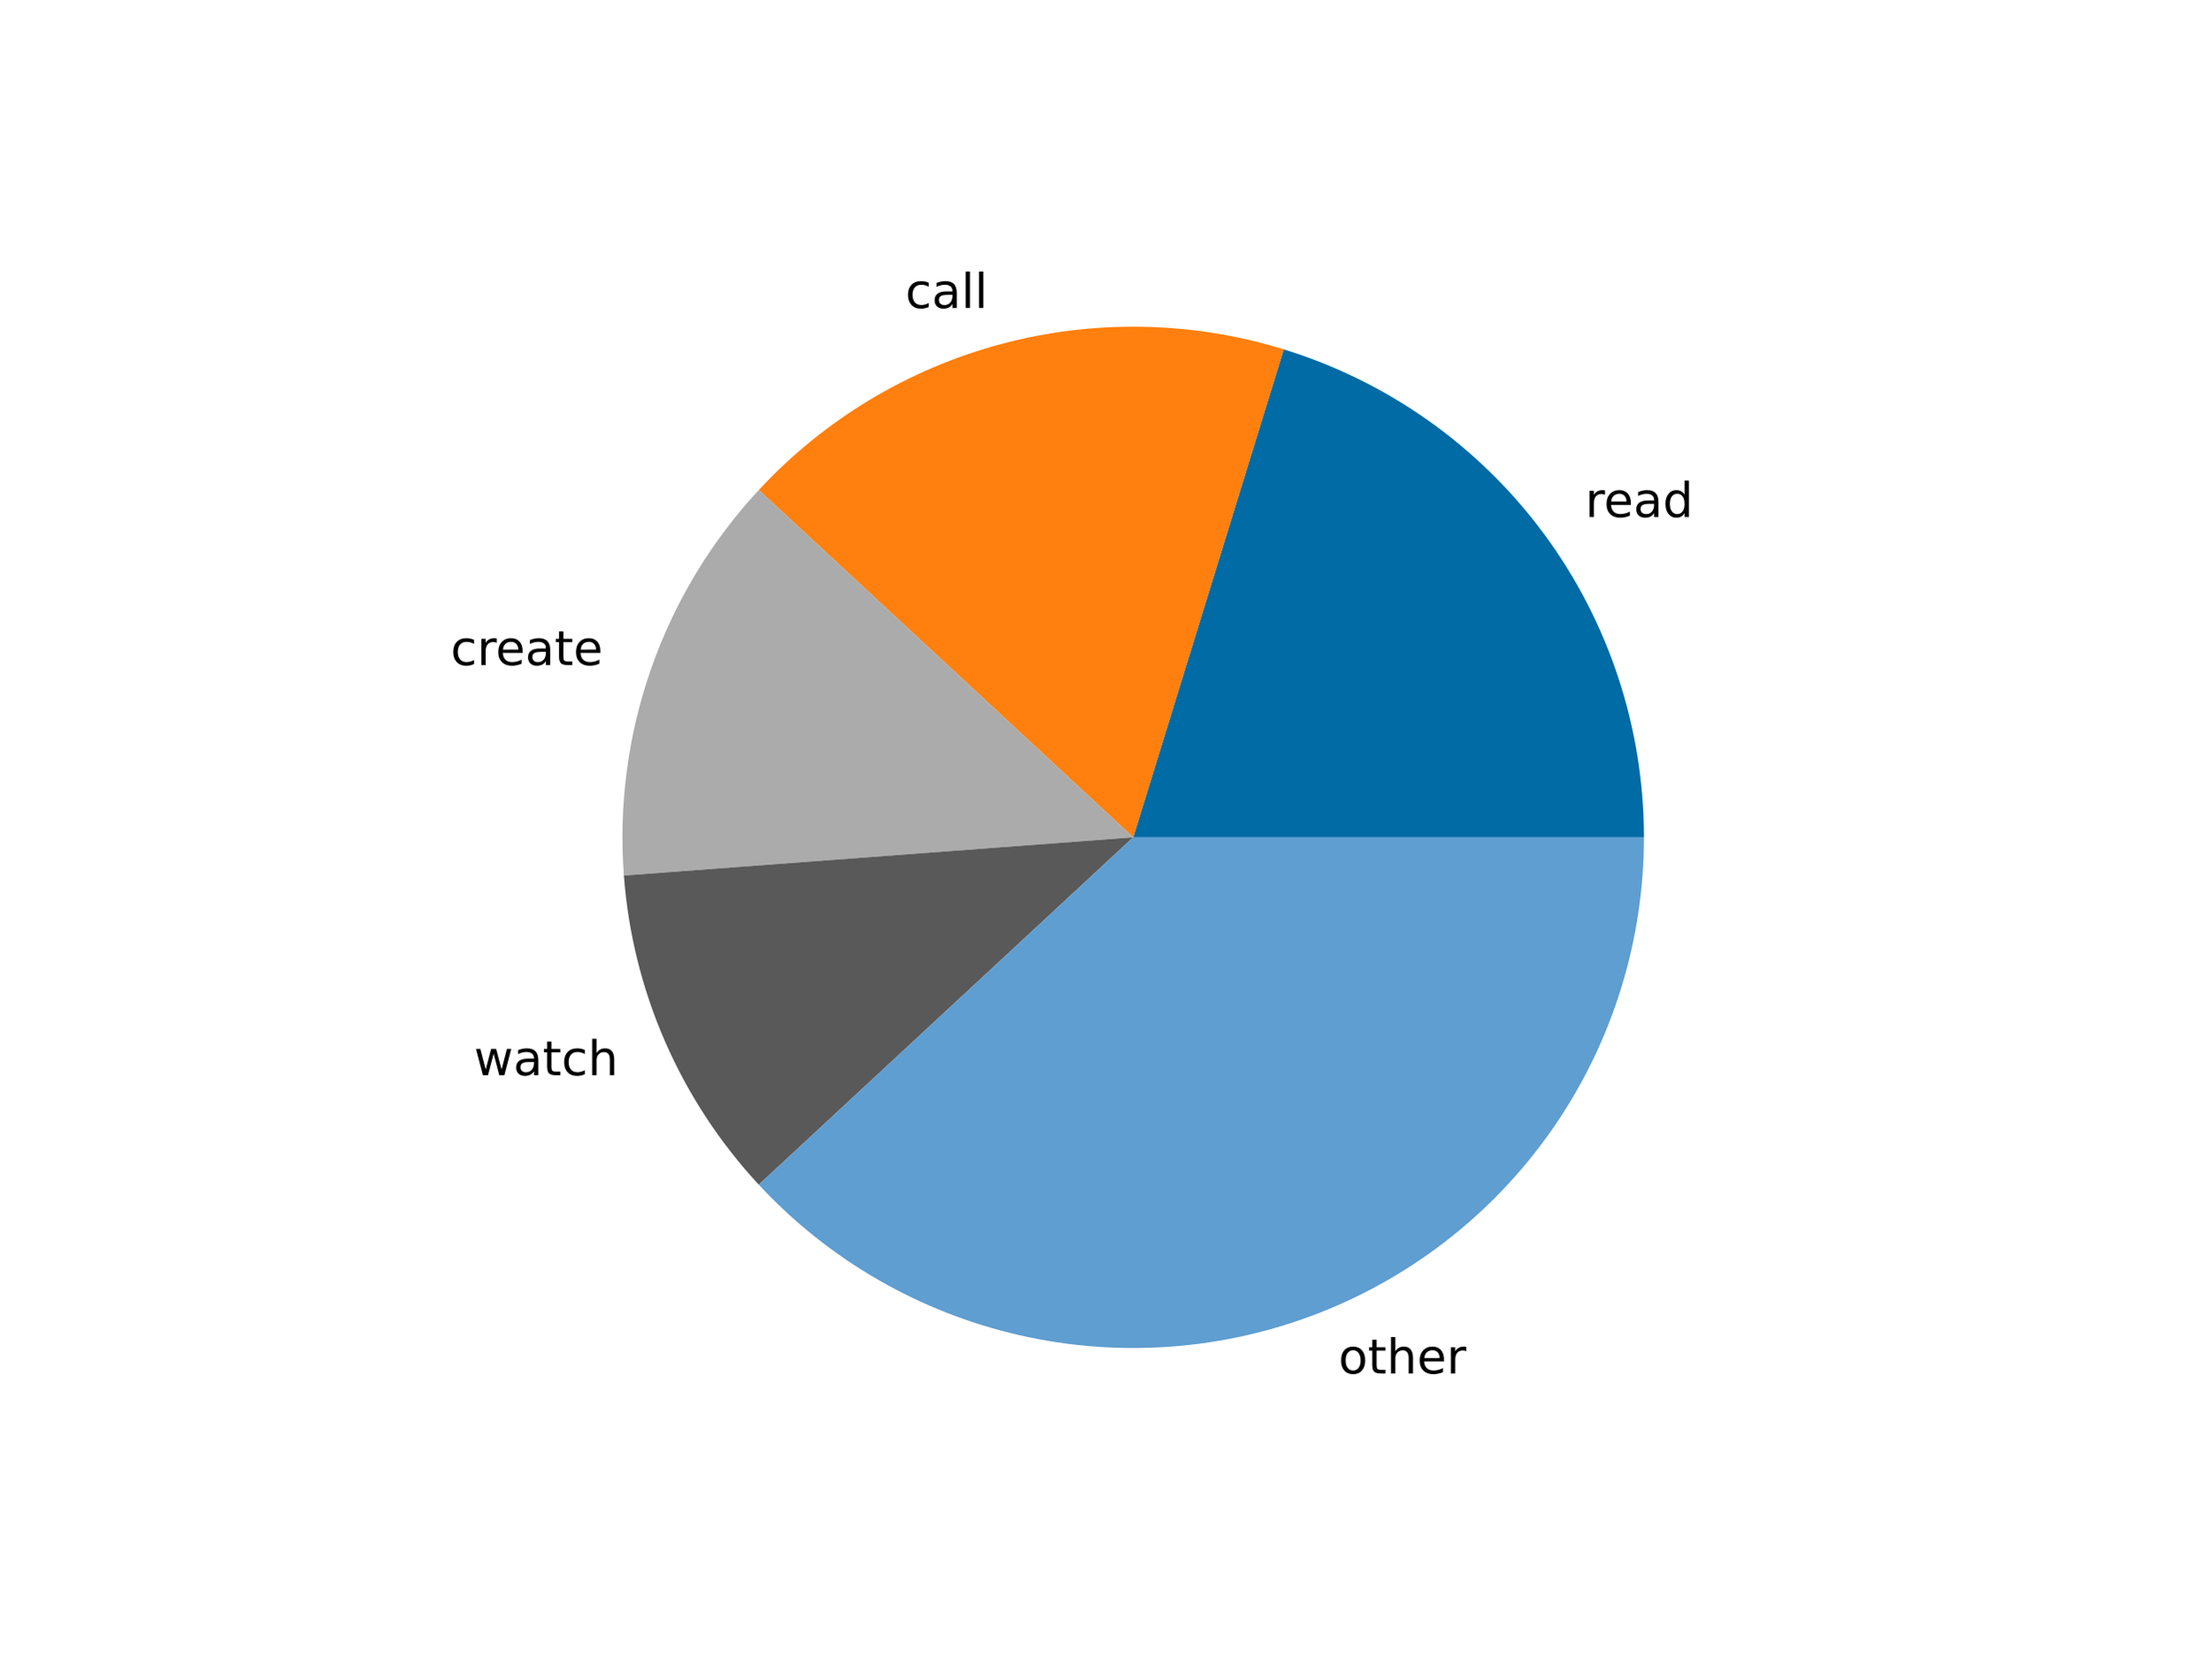
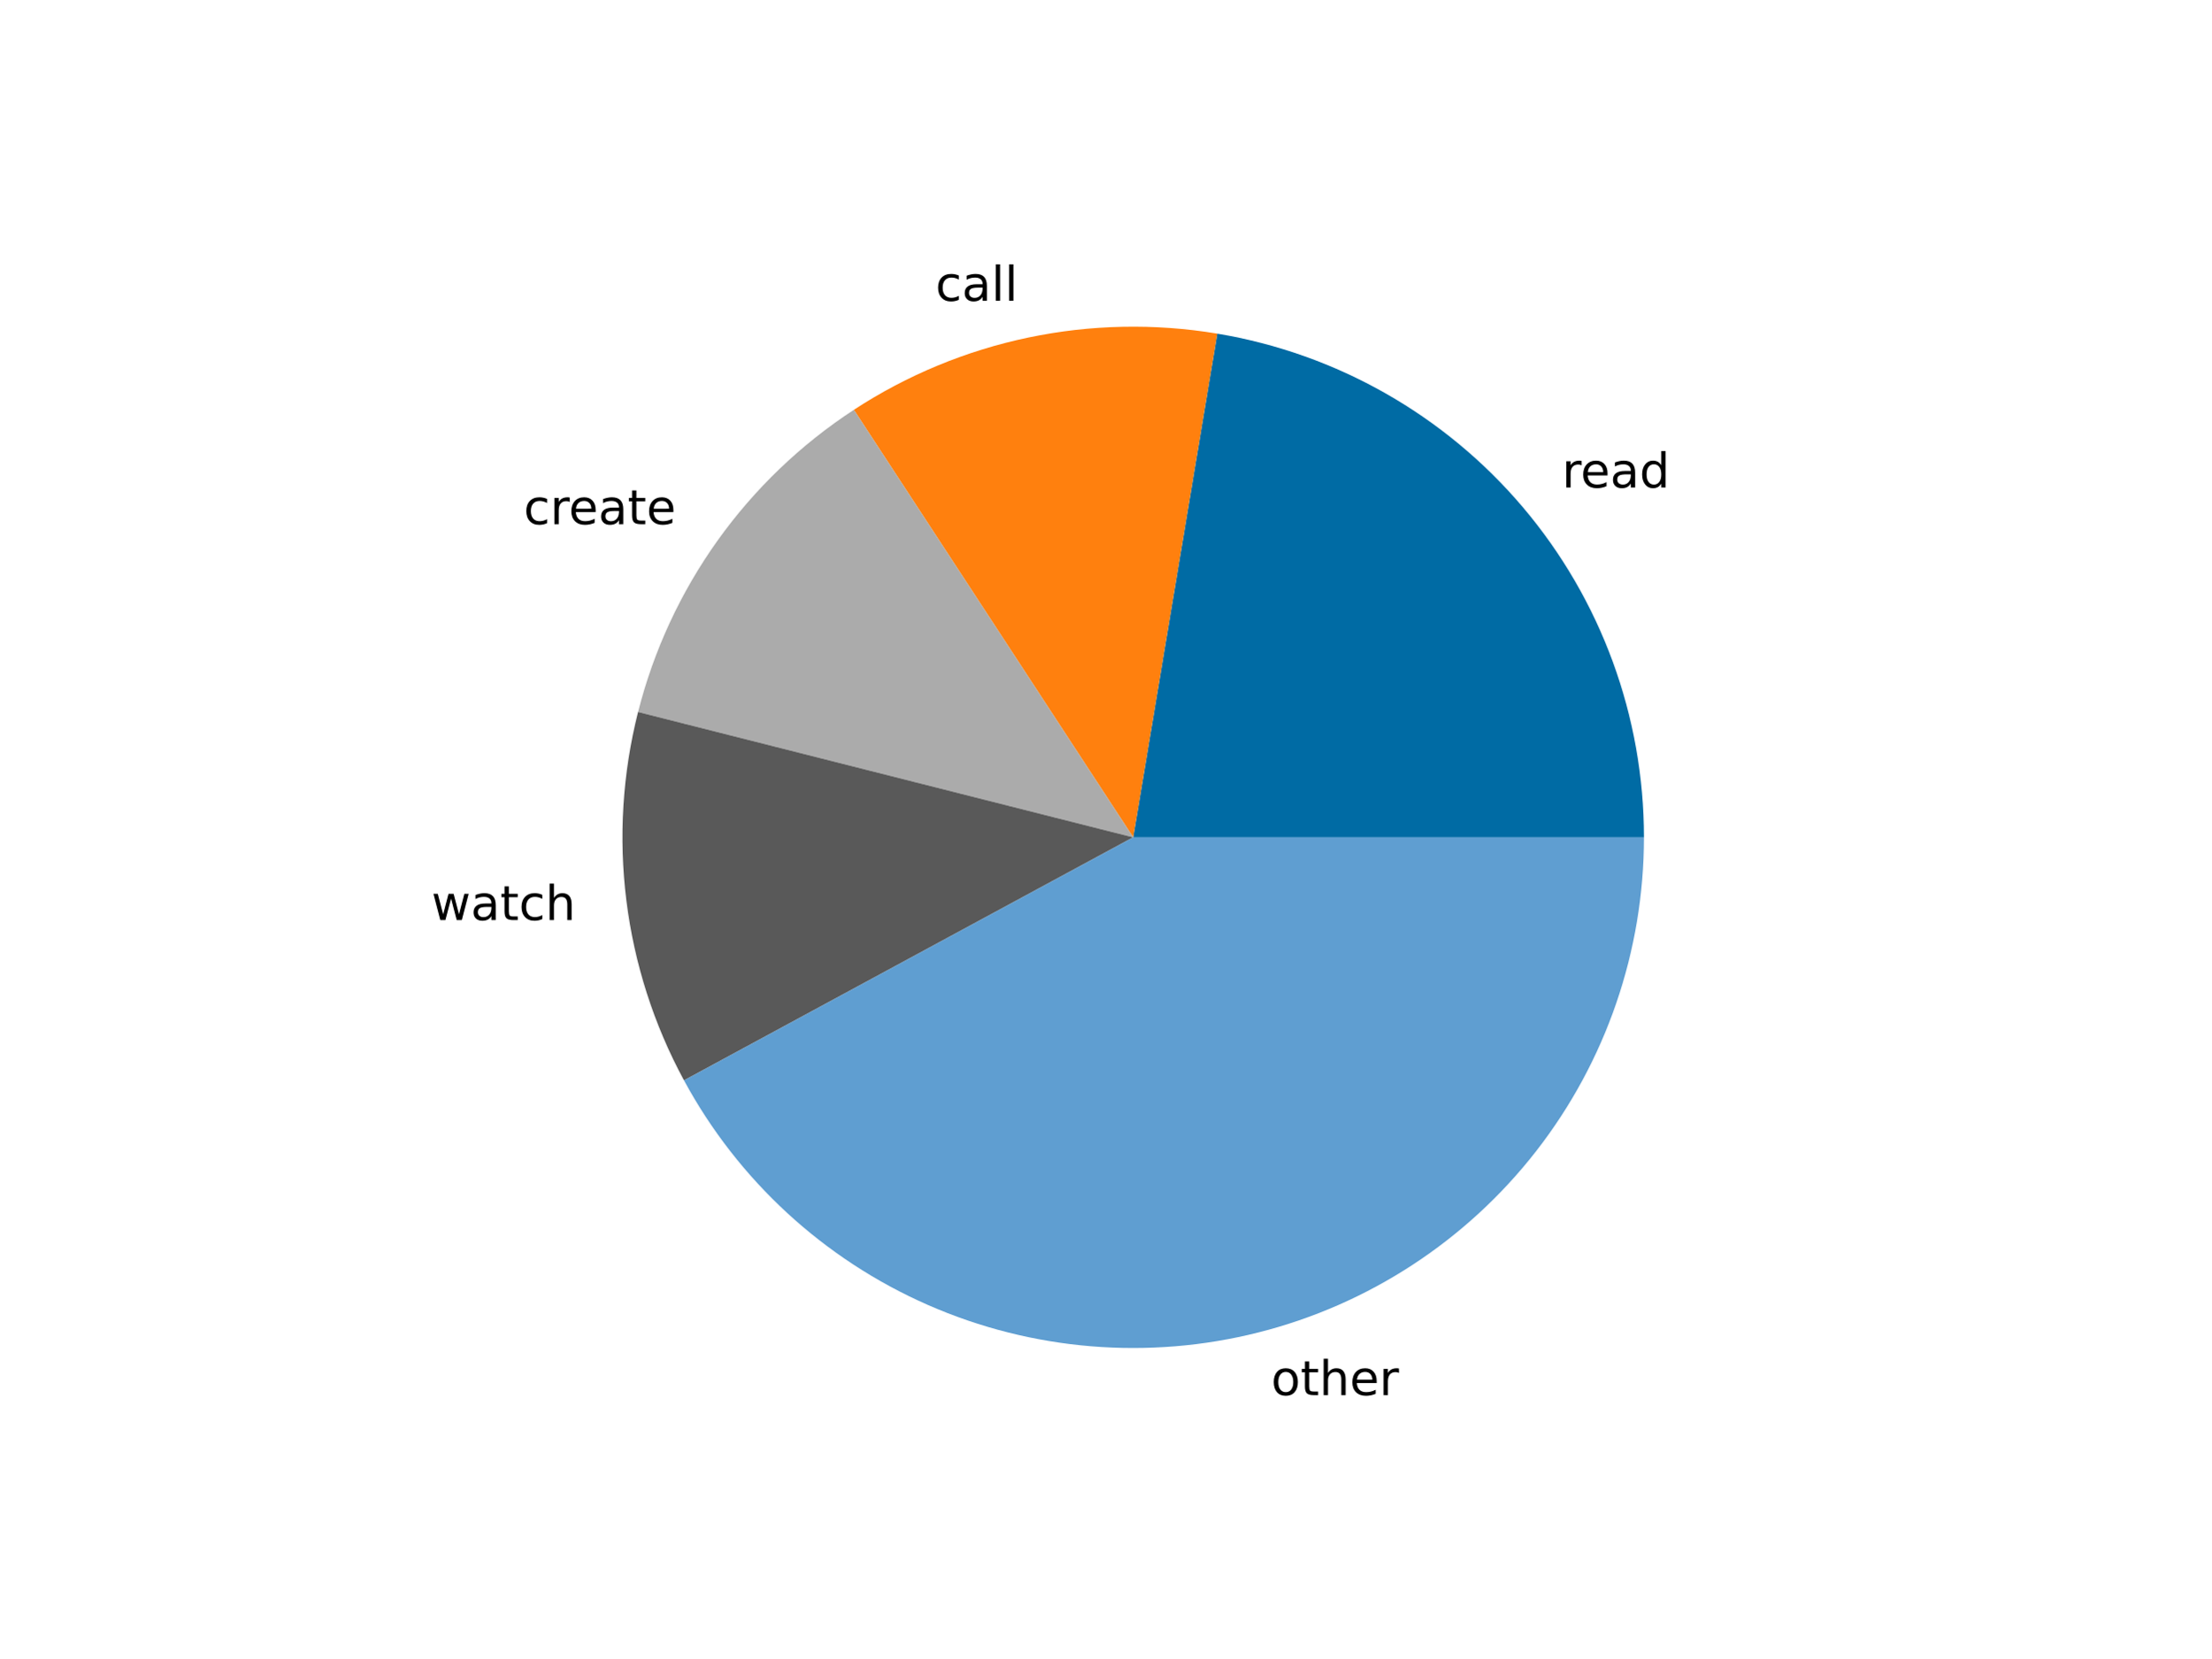
<svg xmlns="http://www.w3.org/2000/svg" xmlns:xlink="http://www.w3.org/1999/xlink" width="460.8pt" height="345.6pt" viewBox="0 0 460.8 345.6" version="1.1">
  <defs>
    <style type="text/css">*{stroke-linejoin: round; stroke-linecap: butt}</style>
  </defs>
  <g id="figure_1">
    <g id="patch_1">
      <path d="M 0 345.6 L 460.8 345.6 L 460.8 0 L 0 0 L 0 345.6 z " style="fill: none; opacity: 0" />
    </g>
    <g id="axes_1">
      <g id="patch_2">
-         <path d="M 342.605 174.528 C 342.605 151.781 335.313 129.621 321.805 111.319 C 308.297 93.016 289.272 79.517 267.535 72.812 L 236.16 174.528 z " style="fill: #006ba4" />
+         <path d="M 342.605 174.528 C 342.605 149.341 333.665 124.953 317.386 105.733 C 301.108 86.513 278.524 73.681 253.68 69.535 L 236.16 174.528 z " style="fill: #006ba4" />
      </g>
      <g id="patch_3">
-         <path d="M 267.535 72.812 C 248.391 66.907 227.962 66.525 208.61 71.71 C 189.258 76.896 171.757 87.441 158.13 102.127 L 236.16 174.528 z " style="fill: #ff800e" />
+         <path d="M 253.68 69.535 C 240.623 67.356 227.272 67.632 214.316 70.349 C 201.359 73.065 189.023 78.175 177.94 85.416 L 236.16 174.528 z " style="fill: #ff800e" />
      </g>
      <g id="patch_4">
-         <path d="M 158.13 102.127 C 148.167 112.865 140.527 125.545 135.689 139.372 C 130.85 153.198 128.918 167.875 130.013 182.483 L 236.16 174.528 z " style="fill: #ababab" />
+         <path d="M 177.94 85.416 C 166.858 92.657 157.222 101.902 149.53 112.675 C 141.838 123.449 136.222 135.564 132.972 148.397 L 236.16 174.528 z " style="fill: #ababab" />
      </g>
      <g id="patch_5">
-         <path d="M 130.013 182.483 C 130.907 194.42 133.81 206.122 138.597 217.094 C 143.384 228.067 149.988 238.153 158.13 246.929 L 236.16 174.528 z " style="fill: #595959" />
+         <path d="M 132.972 148.397 C 129.723 161.23 128.895 174.558 130.533 187.694 C 132.17 200.831 136.244 213.547 142.545 225.19 L 236.16 174.528 z " style="fill: #595959" />
      </g>
      <g id="patch_6">
-         <path d="M 158.13 246.929 C 172.679 262.608 191.621 273.544 212.474 278.304 C 233.327 283.064 255.138 281.429 275.049 273.615 C 294.959 265.8 312.06 252.163 324.109 234.49 C 336.158 216.818 342.605 195.917 342.605 174.528 L 236.16 174.528 z " style="fill: #5f9ed1" />
+         <path d="M 142.545 225.19 C 153.814 246.015 171.717 262.496 193.402 272.007 C 215.086 281.519 239.336 283.528 262.291 277.716 C 285.245 271.903 305.616 258.594 320.16 239.908 C 334.704 221.222 342.605 198.207 342.605 174.528 L 236.16 174.528 z " style="fill: #5f9ed1" />
      </g>
      <g id="matplotlib.axis_1" />
      <g id="matplotlib.axis_2" />
      <g id="text_1">
-         <g transform="translate(330.3698 107.7574) scale(0.1 -0.1)">
+         <g transform="translate(325.509 101.6127) scale(0.1 -0.1)">
          <defs>
            <path id="DejaVuSans-72" d="M 2631 2963 Q 2534 3019 2420 3045 Q 2306 3072 2169 3072 Q 1681 3072 1420 2755 Q 1159 2438 1159 1844 L 1159 0 L 581 0 L 581 3500 L 1159 3500 L 1159 2956 Q 1341 3275 1631 3429 Q 1922 3584 2338 3584 Q 2397 3584 2469 3576 Q 2541 3569 2628 3553 L 2631 2963 z " transform="scale(0.015625)" />
            <path id="DejaVuSans-65" d="M 3597 1894 L 3597 1613 L 953 1613 Q 991 1019 1311 708 Q 1631 397 2203 397 Q 2534 397 2845 478 Q 3156 559 3463 722 L 3463 178 Q 3153 47 2828 -22 Q 2503 -91 2169 -91 Q 1331 -91 842 396 Q 353 884 353 1716 Q 353 2575 817 3079 Q 1281 3584 2069 3584 Q 2775 3584 3186 3129 Q 3597 2675 3597 1894 z M 3022 2063 Q 3016 2534 2758 2815 Q 2500 3097 2075 3097 Q 1594 3097 1305 2825 Q 1016 2553 972 2059 L 3022 2063 z " transform="scale(0.015625)" />
            <path id="DejaVuSans-61" d="M 2194 1759 Q 1497 1759 1228 1600 Q 959 1441 959 1056 Q 959 750 1161 570 Q 1363 391 1709 391 Q 2188 391 2477 730 Q 2766 1069 2766 1631 L 2766 1759 L 2194 1759 z M 3341 1997 L 3341 0 L 2766 0 L 2766 531 Q 2569 213 2275 61 Q 1981 -91 1556 -91 Q 1019 -91 701 211 Q 384 513 384 1019 Q 384 1609 779 1909 Q 1175 2209 1959 2209 L 2766 2209 L 2766 2266 Q 2766 2663 2505 2880 Q 2244 3097 1772 3097 Q 1472 3097 1187 3025 Q 903 2953 641 2809 L 641 3341 Q 956 3463 1253 3523 Q 1550 3584 1831 3584 Q 2591 3584 2966 3190 Q 3341 2797 3341 1997 z " transform="scale(0.015625)" />
            <path id="DejaVuSans-64" d="M 2906 2969 L 2906 4863 L 3481 4863 L 3481 0 L 2906 0 L 2906 525 Q 2725 213 2448 61 Q 2172 -91 1784 -91 Q 1150 -91 751 415 Q 353 922 353 1747 Q 353 2572 751 3078 Q 1150 3584 1784 3584 Q 2172 3584 2448 3432 Q 2725 3281 2906 2969 z M 947 1747 Q 947 1113 1208 752 Q 1469 391 1925 391 Q 2381 391 2643 752 Q 2906 1113 2906 1747 Q 2906 2381 2643 2742 Q 2381 3103 1925 3103 Q 1469 3103 1208 2742 Q 947 2381 947 1747 z " transform="scale(0.015625)" />
          </defs>
          <use xlink:href="#DejaVuSans-72" />
          <use xlink:href="#DejaVuSans-65" x="38.863" />
          <use xlink:href="#DejaVuSans-61" x="100.387" />
          <use xlink:href="#DejaVuSans-64" x="161.666" />
        </g>
      </g>
      <g id="text_2">
-         <g transform="translate(188.6722 64.18782) scale(0.1 -0.1)">
+         <g transform="translate(194.9487 62.69012) scale(0.1 -0.1)">
          <defs>
            <path id="DejaVuSans-63" d="M 3122 3366 L 3122 2828 Q 2878 2963 2633 3030 Q 2388 3097 2138 3097 Q 1578 3097 1268 2742 Q 959 2388 959 1747 Q 959 1106 1268 751 Q 1578 397 2138 397 Q 2388 397 2633 464 Q 2878 531 3122 666 L 3122 134 Q 2881 22 2623 -34 Q 2366 -91 2075 -91 Q 1284 -91 818 406 Q 353 903 353 1747 Q 353 2603 823 3093 Q 1294 3584 2113 3584 Q 2378 3584 2631 3529 Q 2884 3475 3122 3366 z " transform="scale(0.015625)" />
            <path id="DejaVuSans-6c" d="M 603 4863 L 1178 4863 L 1178 0 L 603 0 L 603 4863 z " transform="scale(0.015625)" />
          </defs>
          <use xlink:href="#DejaVuSans-63" />
          <use xlink:href="#DejaVuSans-61" x="54.98" />
          <use xlink:href="#DejaVuSans-6c" x="116.26" />
          <use xlink:href="#DejaVuSans-6c" x="144.043" />
        </g>
      </g>
      <g id="text_3">
-         <g transform="translate(93.90232 138.6152) scale(0.1 -0.1)">
+         <g transform="translate(109.128 109.2495) scale(0.1 -0.1)">
          <defs>
            <path id="DejaVuSans-74" d="M 1172 4494 L 1172 3500 L 2356 3500 L 2356 3053 L 1172 3053 L 1172 1153 Q 1172 725 1289 603 Q 1406 481 1766 481 L 2356 481 L 2356 0 L 1766 0 Q 1100 0 847 248 Q 594 497 594 1153 L 594 3053 L 172 3053 L 172 3500 L 594 3500 L 594 4494 L 1172 4494 z " transform="scale(0.015625)" />
          </defs>
          <use xlink:href="#DejaVuSans-63" />
          <use xlink:href="#DejaVuSans-72" x="54.98" />
          <use xlink:href="#DejaVuSans-65" x="93.844" />
          <use xlink:href="#DejaVuSans-61" x="155.367" />
          <use xlink:href="#DejaVuSans-74" x="216.646" />
          <use xlink:href="#DejaVuSans-65" x="255.855" />
        </g>
      </g>
      <g id="text_4">
-         <g transform="translate(98.77789 224.1105) scale(0.1 -0.1)">
+         <g transform="translate(89.9074 191.7705) scale(0.1 -0.1)">
          <defs>
            <path id="DejaVuSans-77" d="M 269 3500 L 844 3500 L 1563 769 L 2278 3500 L 2956 3500 L 3675 769 L 4391 3500 L 4966 3500 L 4050 0 L 3372 0 L 2619 2869 L 1863 0 L 1184 0 L 269 3500 z " transform="scale(0.015625)" />
            <path id="DejaVuSans-68" d="M 3513 2113 L 3513 0 L 2938 0 L 2938 2094 Q 2938 2591 2744 2837 Q 2550 3084 2163 3084 Q 1697 3084 1428 2787 Q 1159 2491 1159 1978 L 1159 0 L 581 0 L 581 4863 L 1159 4863 L 1159 2956 Q 1366 3272 1645 3428 Q 1925 3584 2291 3584 Q 2894 3584 3203 3211 Q 3513 2838 3513 2113 z " transform="scale(0.015625)" />
          </defs>
          <use xlink:href="#DejaVuSans-77" />
          <use xlink:href="#DejaVuSans-61" x="81.787" />
          <use xlink:href="#DejaVuSans-74" x="143.066" />
          <use xlink:href="#DejaVuSans-63" x="182.275" />
          <use xlink:href="#DejaVuSans-68" x="237.256" />
        </g>
      </g>
      <g id="text_5">
-         <g transform="translate(278.9375 286.2827) scale(0.1 -0.1)">
+         <g transform="translate(264.9037 290.7938) scale(0.1 -0.1)">
          <defs>
            <path id="DejaVuSans-6f" d="M 1959 3097 Q 1497 3097 1228 2736 Q 959 2375 959 1747 Q 959 1119 1226 758 Q 1494 397 1959 397 Q 2419 397 2687 759 Q 2956 1122 2956 1747 Q 2956 2369 2687 2733 Q 2419 3097 1959 3097 z M 1959 3584 Q 2709 3584 3137 3096 Q 3566 2609 3566 1747 Q 3566 888 3137 398 Q 2709 -91 1959 -91 Q 1206 -91 779 398 Q 353 888 353 1747 Q 353 2609 779 3096 Q 1206 3584 1959 3584 z " transform="scale(0.015625)" />
          </defs>
          <use xlink:href="#DejaVuSans-6f" />
          <use xlink:href="#DejaVuSans-74" x="61.182" />
          <use xlink:href="#DejaVuSans-68" x="100.391" />
          <use xlink:href="#DejaVuSans-65" x="163.77" />
          <use xlink:href="#DejaVuSans-72" x="225.293" />
        </g>
      </g>
    </g>
  </g>
</svg>
